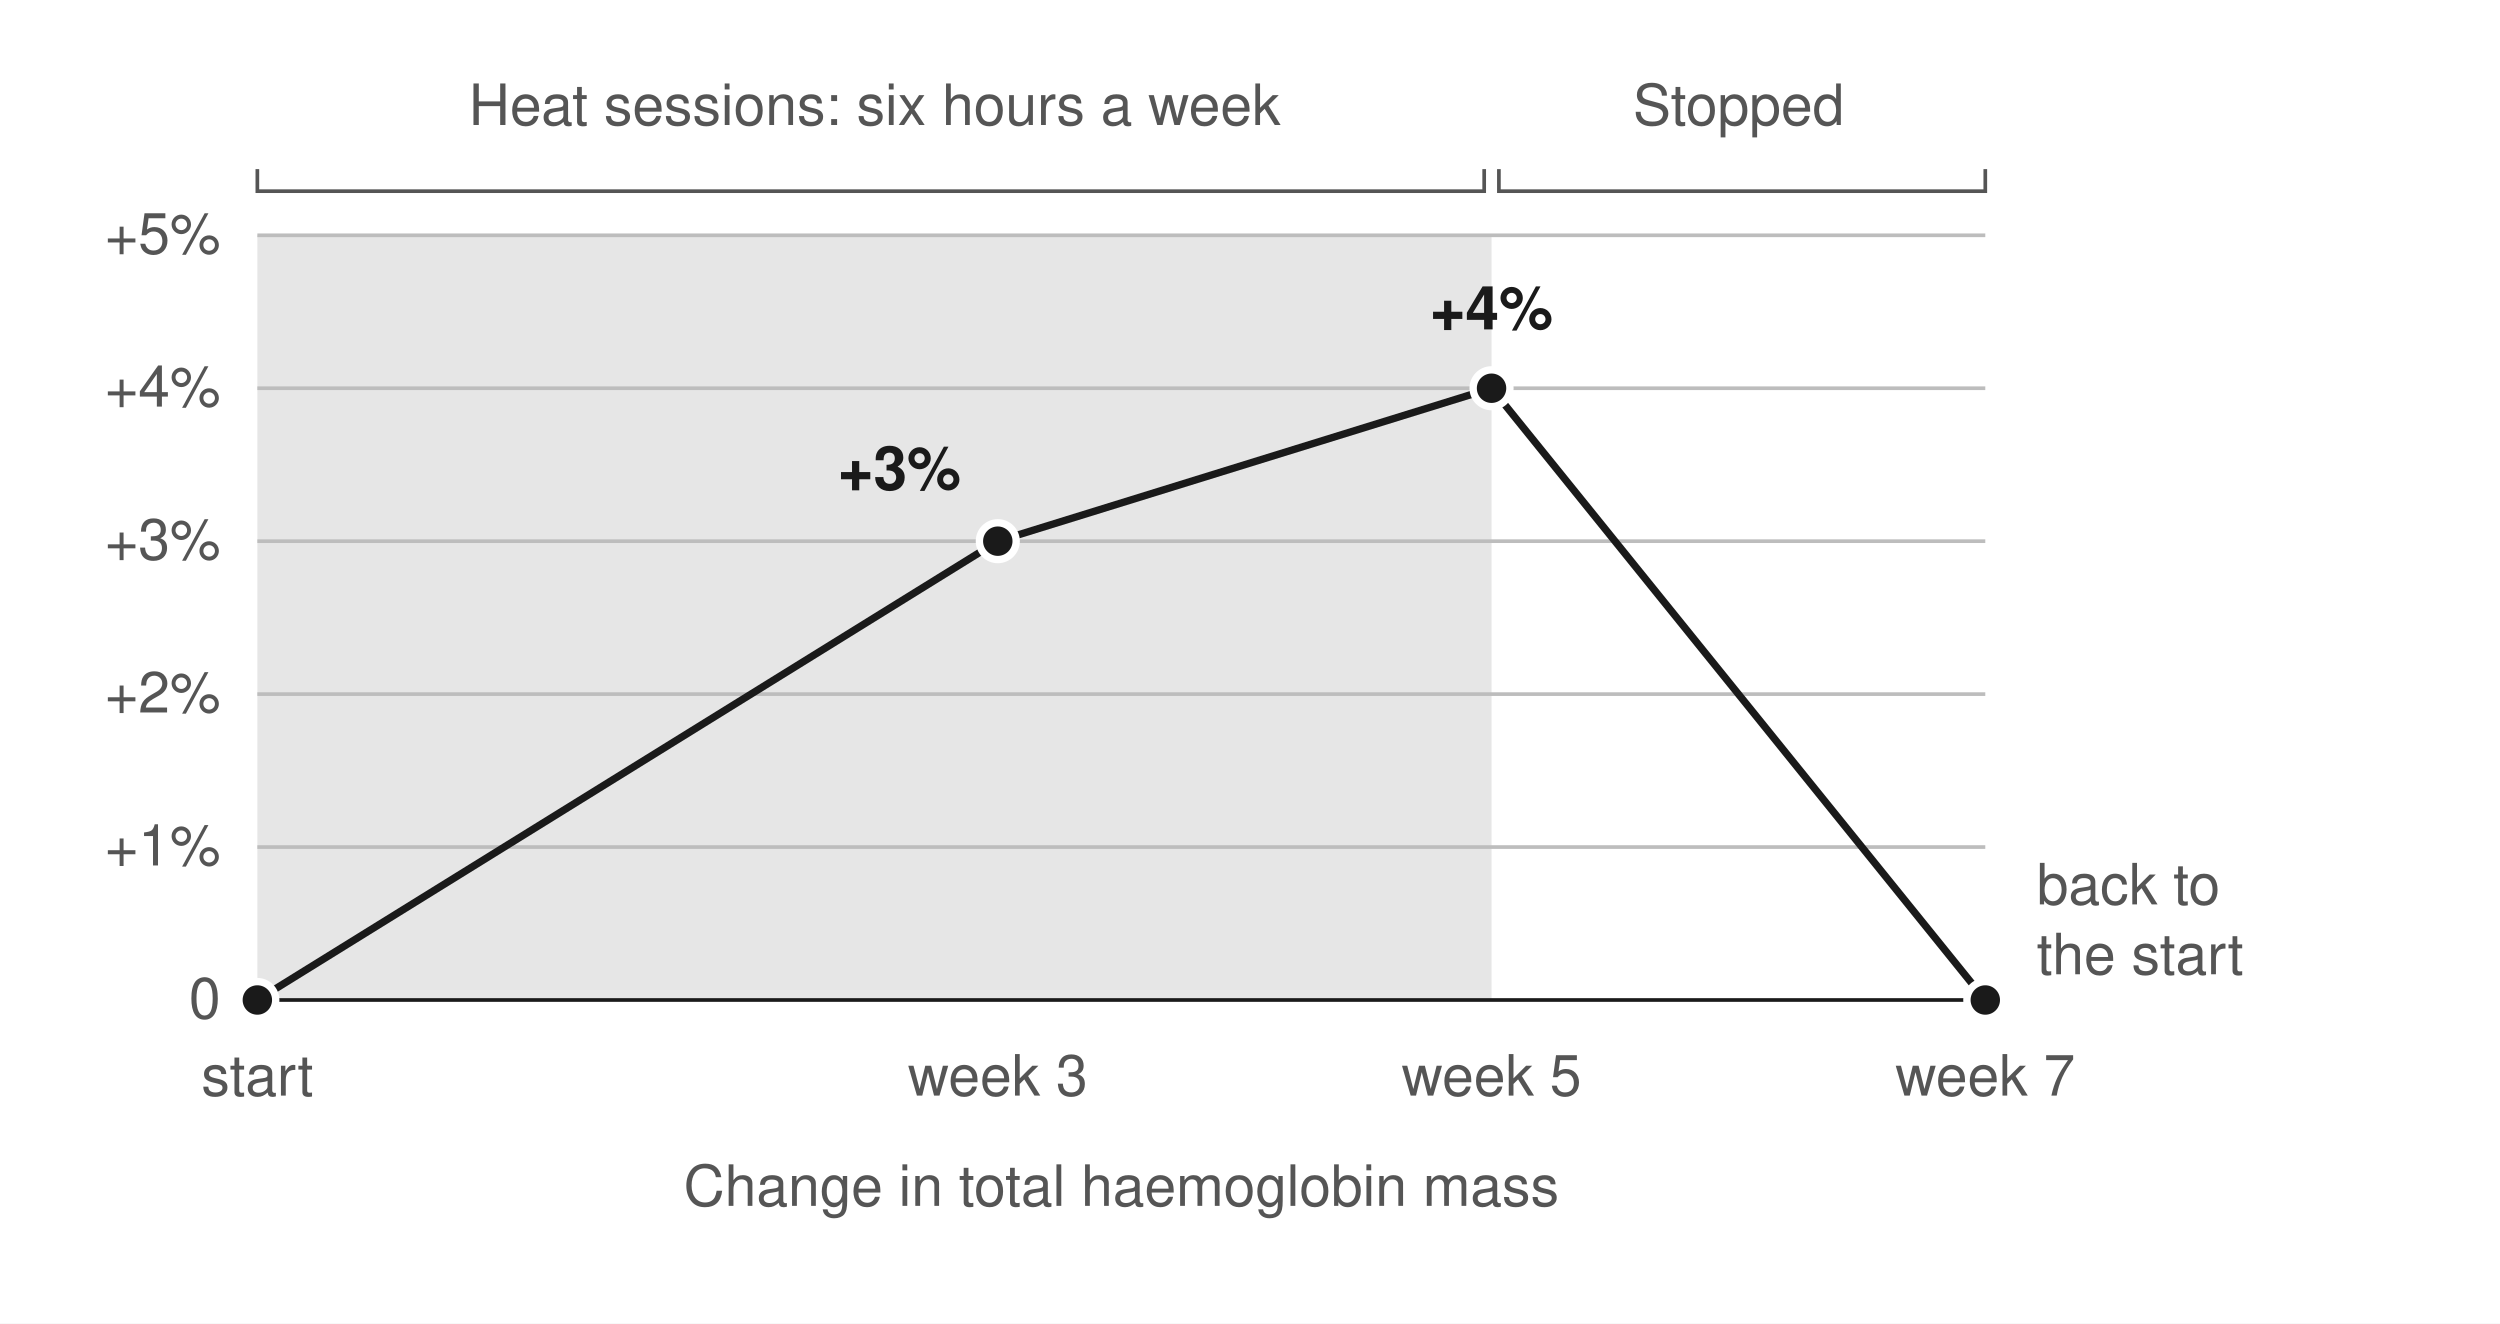
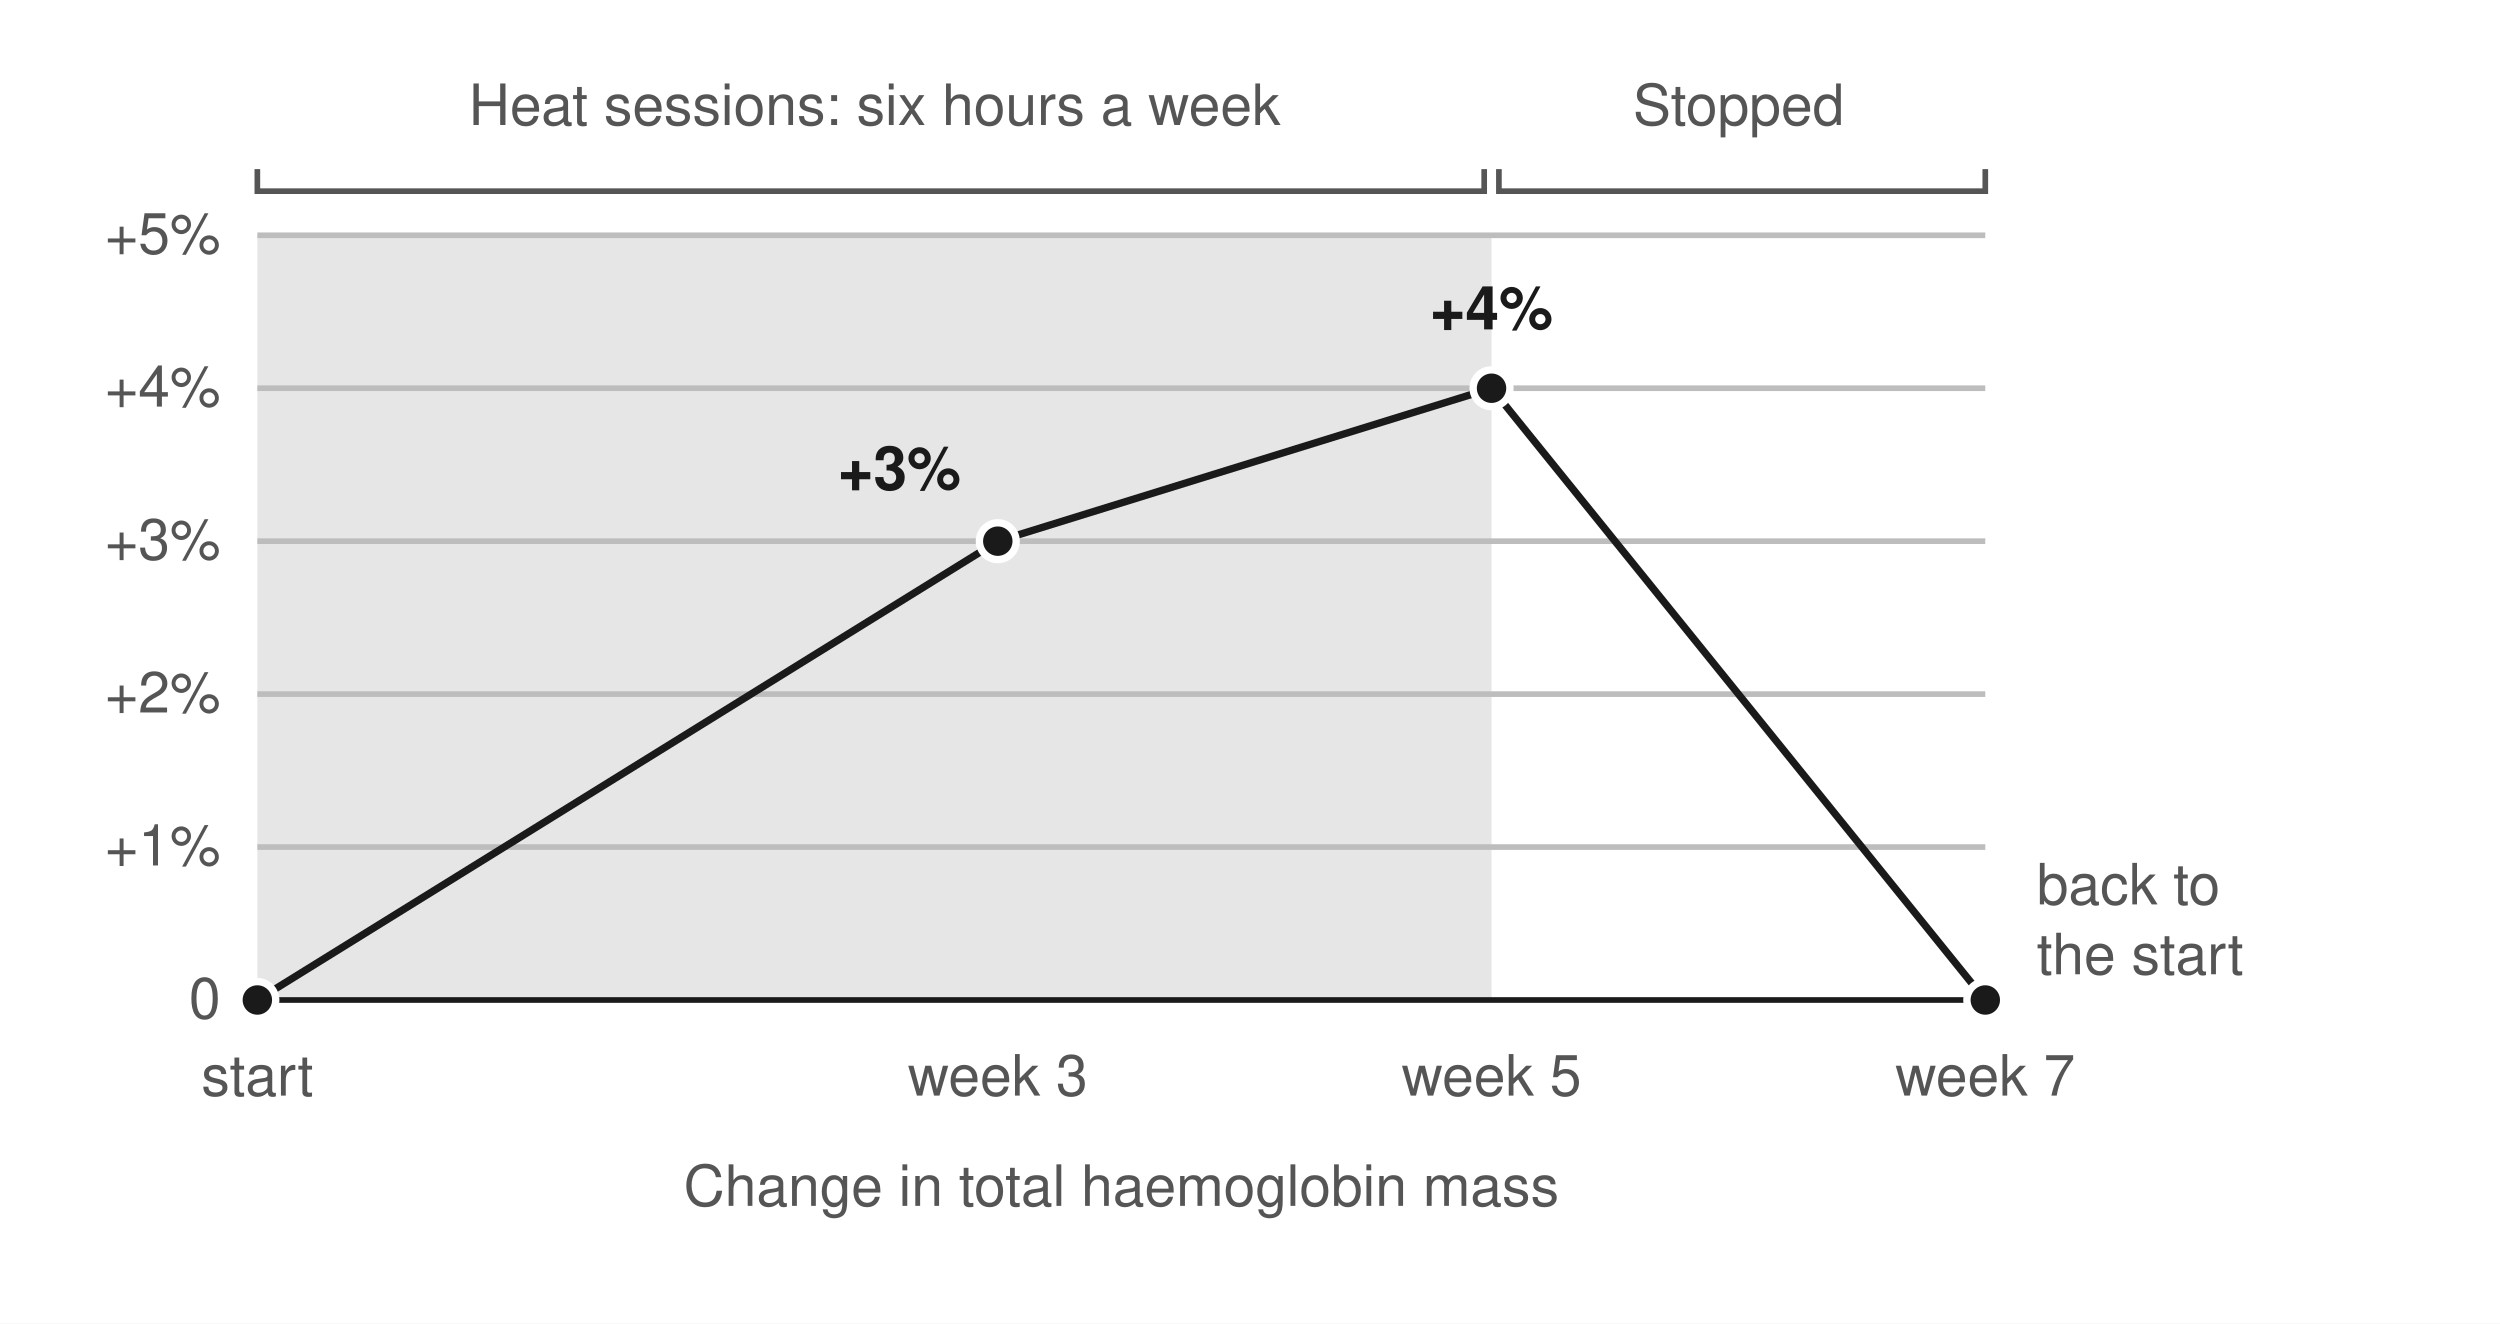
<svg xmlns="http://www.w3.org/2000/svg" viewBox="0 0 680 360" width="680" height="360" role="img" aria-label="Haemoglobin mass during five weeks of heat training and two weeks after stopping">
  <rect width="680" height="360" fill="#ffffff" />
  <rect x="70.0" y="64" width="335.7" height="208" fill="#e6e6e6" />
  <text x="237.9" y="34.0" font-family="IBM Plex Sans, Helvetica, Arial, sans-serif" font-size="15.5" fill="#555555" text-anchor="middle" font-weight="400">Heat sessions: six hours a week</text>
  <text x="472.9" y="34.0" font-family="IBM Plex Sans, Helvetica, Arial, sans-serif" font-size="15.5" fill="#555555" text-anchor="middle" font-weight="400">Stopped</text>
-   <path d="M70.0,46 v6 H403.7 v-6" fill="none" stroke="#555555" stroke-width="1" />
-   <path d="M407.7,46 v6 H540.0 v-6" fill="none" stroke="#555555" stroke-width="1" />
-   <line x1="70" y1="272.0" x2="540" y2="272.0" stroke="#1a1a1a" stroke-width="1" />
+   <path d="M70.0,46 v6 H403.7 v-6" fill="none" stroke="#555555" stroke-width="1.54" />
+   <path d="M407.7,46 v6 H540.0 v-6" fill="none" stroke="#555555" stroke-width="1.54" />
+   <line x1="70" y1="272.0" x2="540" y2="272.0" stroke="#1a1a1a" stroke-width="1.54" />
  <text x="60.0" y="277.0" font-family="IBM Plex Sans, Helvetica, Arial, sans-serif" font-size="15.5" fill="#555555" text-anchor="end" font-weight="400">0</text>
-   <line x1="70" y1="230.4" x2="540" y2="230.4" stroke="#bdbdbd" stroke-width="1" />
+   <line x1="70" y1="230.4" x2="540" y2="230.4" stroke="#bdbdbd" stroke-width="1.54" />
  <text x="60.0" y="235.4" font-family="IBM Plex Sans, Helvetica, Arial, sans-serif" font-size="15.5" fill="#555555" text-anchor="end" font-weight="400">+1%</text>
-   <line x1="70" y1="188.8" x2="540" y2="188.8" stroke="#bdbdbd" stroke-width="1" />
+   <line x1="70" y1="188.8" x2="540" y2="188.8" stroke="#bdbdbd" stroke-width="1.54" />
  <text x="60.0" y="193.8" font-family="IBM Plex Sans, Helvetica, Arial, sans-serif" font-size="15.5" fill="#555555" text-anchor="end" font-weight="400">+2%</text>
-   <line x1="70" y1="147.2" x2="540" y2="147.2" stroke="#bdbdbd" stroke-width="1" />
+   <line x1="70" y1="147.2" x2="540" y2="147.2" stroke="#bdbdbd" stroke-width="1.54" />
  <text x="60.0" y="152.2" font-family="IBM Plex Sans, Helvetica, Arial, sans-serif" font-size="15.5" fill="#555555" text-anchor="end" font-weight="400">+3%</text>
-   <line x1="70" y1="105.6" x2="540" y2="105.6" stroke="#bdbdbd" stroke-width="1" />
+   <line x1="70" y1="105.6" x2="540" y2="105.6" stroke="#bdbdbd" stroke-width="1.54" />
  <text x="60.0" y="110.6" font-family="IBM Plex Sans, Helvetica, Arial, sans-serif" font-size="15.5" fill="#555555" text-anchor="end" font-weight="400">+4%</text>
-   <line x1="70" y1="64.0" x2="540" y2="64.0" stroke="#bdbdbd" stroke-width="1" />
+   <line x1="70" y1="64.0" x2="540" y2="64.0" stroke="#bdbdbd" stroke-width="1.54" />
  <text x="60.0" y="69.0" font-family="IBM Plex Sans, Helvetica, Arial, sans-serif" font-size="15.5" fill="#555555" text-anchor="end" font-weight="400">+5%</text>
  <text x="70.0" y="298.0" font-family="IBM Plex Sans, Helvetica, Arial, sans-serif" font-size="15.5" fill="#555555" text-anchor="middle" font-weight="400">start</text>
  <text x="271.4" y="298.0" font-family="IBM Plex Sans, Helvetica, Arial, sans-serif" font-size="15.5" fill="#555555" text-anchor="middle" font-weight="400">week 3</text>
  <text x="405.7" y="298.0" font-family="IBM Plex Sans, Helvetica, Arial, sans-serif" font-size="15.5" fill="#555555" text-anchor="middle" font-weight="400">week 5</text>
  <text x="540.0" y="298.0" font-family="IBM Plex Sans, Helvetica, Arial, sans-serif" font-size="15.5" fill="#555555" text-anchor="middle" font-weight="400">week 7</text>
  <text x="305.0" y="328.0" font-family="IBM Plex Sans, Helvetica, Arial, sans-serif" font-size="15.5" fill="#555555" text-anchor="middle" font-weight="400">Change in total haemoglobin mass</text>
-   <polyline points="70.0,272.0 271.4,147.2 405.7,105.6 540.0,272.0" fill="none" stroke="#1a1a1a" stroke-width="2" stroke-linejoin="round" />
-   <circle cx="70.0" cy="272.0" r="5" fill="#1a1a1a" stroke="#ffffff" stroke-width="2" />
-   <circle cx="271.4" cy="147.2" r="5" fill="#1a1a1a" stroke="#ffffff" stroke-width="2" />
-   <circle cx="405.7" cy="105.6" r="5" fill="#1a1a1a" stroke="#ffffff" stroke-width="2" />
-   <circle cx="540.0" cy="272.0" r="5" fill="#1a1a1a" stroke="#ffffff" stroke-width="2" />
+   <polyline points="70.0,272.0 271.4,147.2 405.7,105.6 540.0,272.0" fill="none" stroke="#1a1a1a" stroke-width="2.00" stroke-linejoin="round" />
+   <circle cx="70.0" cy="272.0" r="5" fill="#1a1a1a" stroke="#ffffff" stroke-width="2.00" />
+   <circle cx="271.4" cy="147.2" r="5" fill="#1a1a1a" stroke="#ffffff" stroke-width="2.00" />
+   <circle cx="405.7" cy="105.6" r="5" fill="#1a1a1a" stroke="#ffffff" stroke-width="2.00" />
+   <circle cx="540.0" cy="272.0" r="5" fill="#1a1a1a" stroke="#ffffff" stroke-width="2.00" />
  <text x="261.4" y="133.2" font-family="IBM Plex Sans, Helvetica, Arial, sans-serif" font-size="16.5" fill="#1a1a1a" text-anchor="end" font-weight="600">+3%</text>
  <text x="405.7" y="89.6" font-family="IBM Plex Sans, Helvetica, Arial, sans-serif" font-size="16.5" fill="#1a1a1a" text-anchor="middle" font-weight="600">+4%</text>
  <text x="554.0" y="246.0" font-family="IBM Plex Sans, Helvetica, Arial, sans-serif" font-size="15.5" fill="#555555" text-anchor="start" font-weight="400">back to</text>
  <text x="554.0" y="265.0" font-family="IBM Plex Sans, Helvetica, Arial, sans-serif" font-size="15.5" fill="#555555" text-anchor="start" font-weight="400">the start</text>
</svg>
